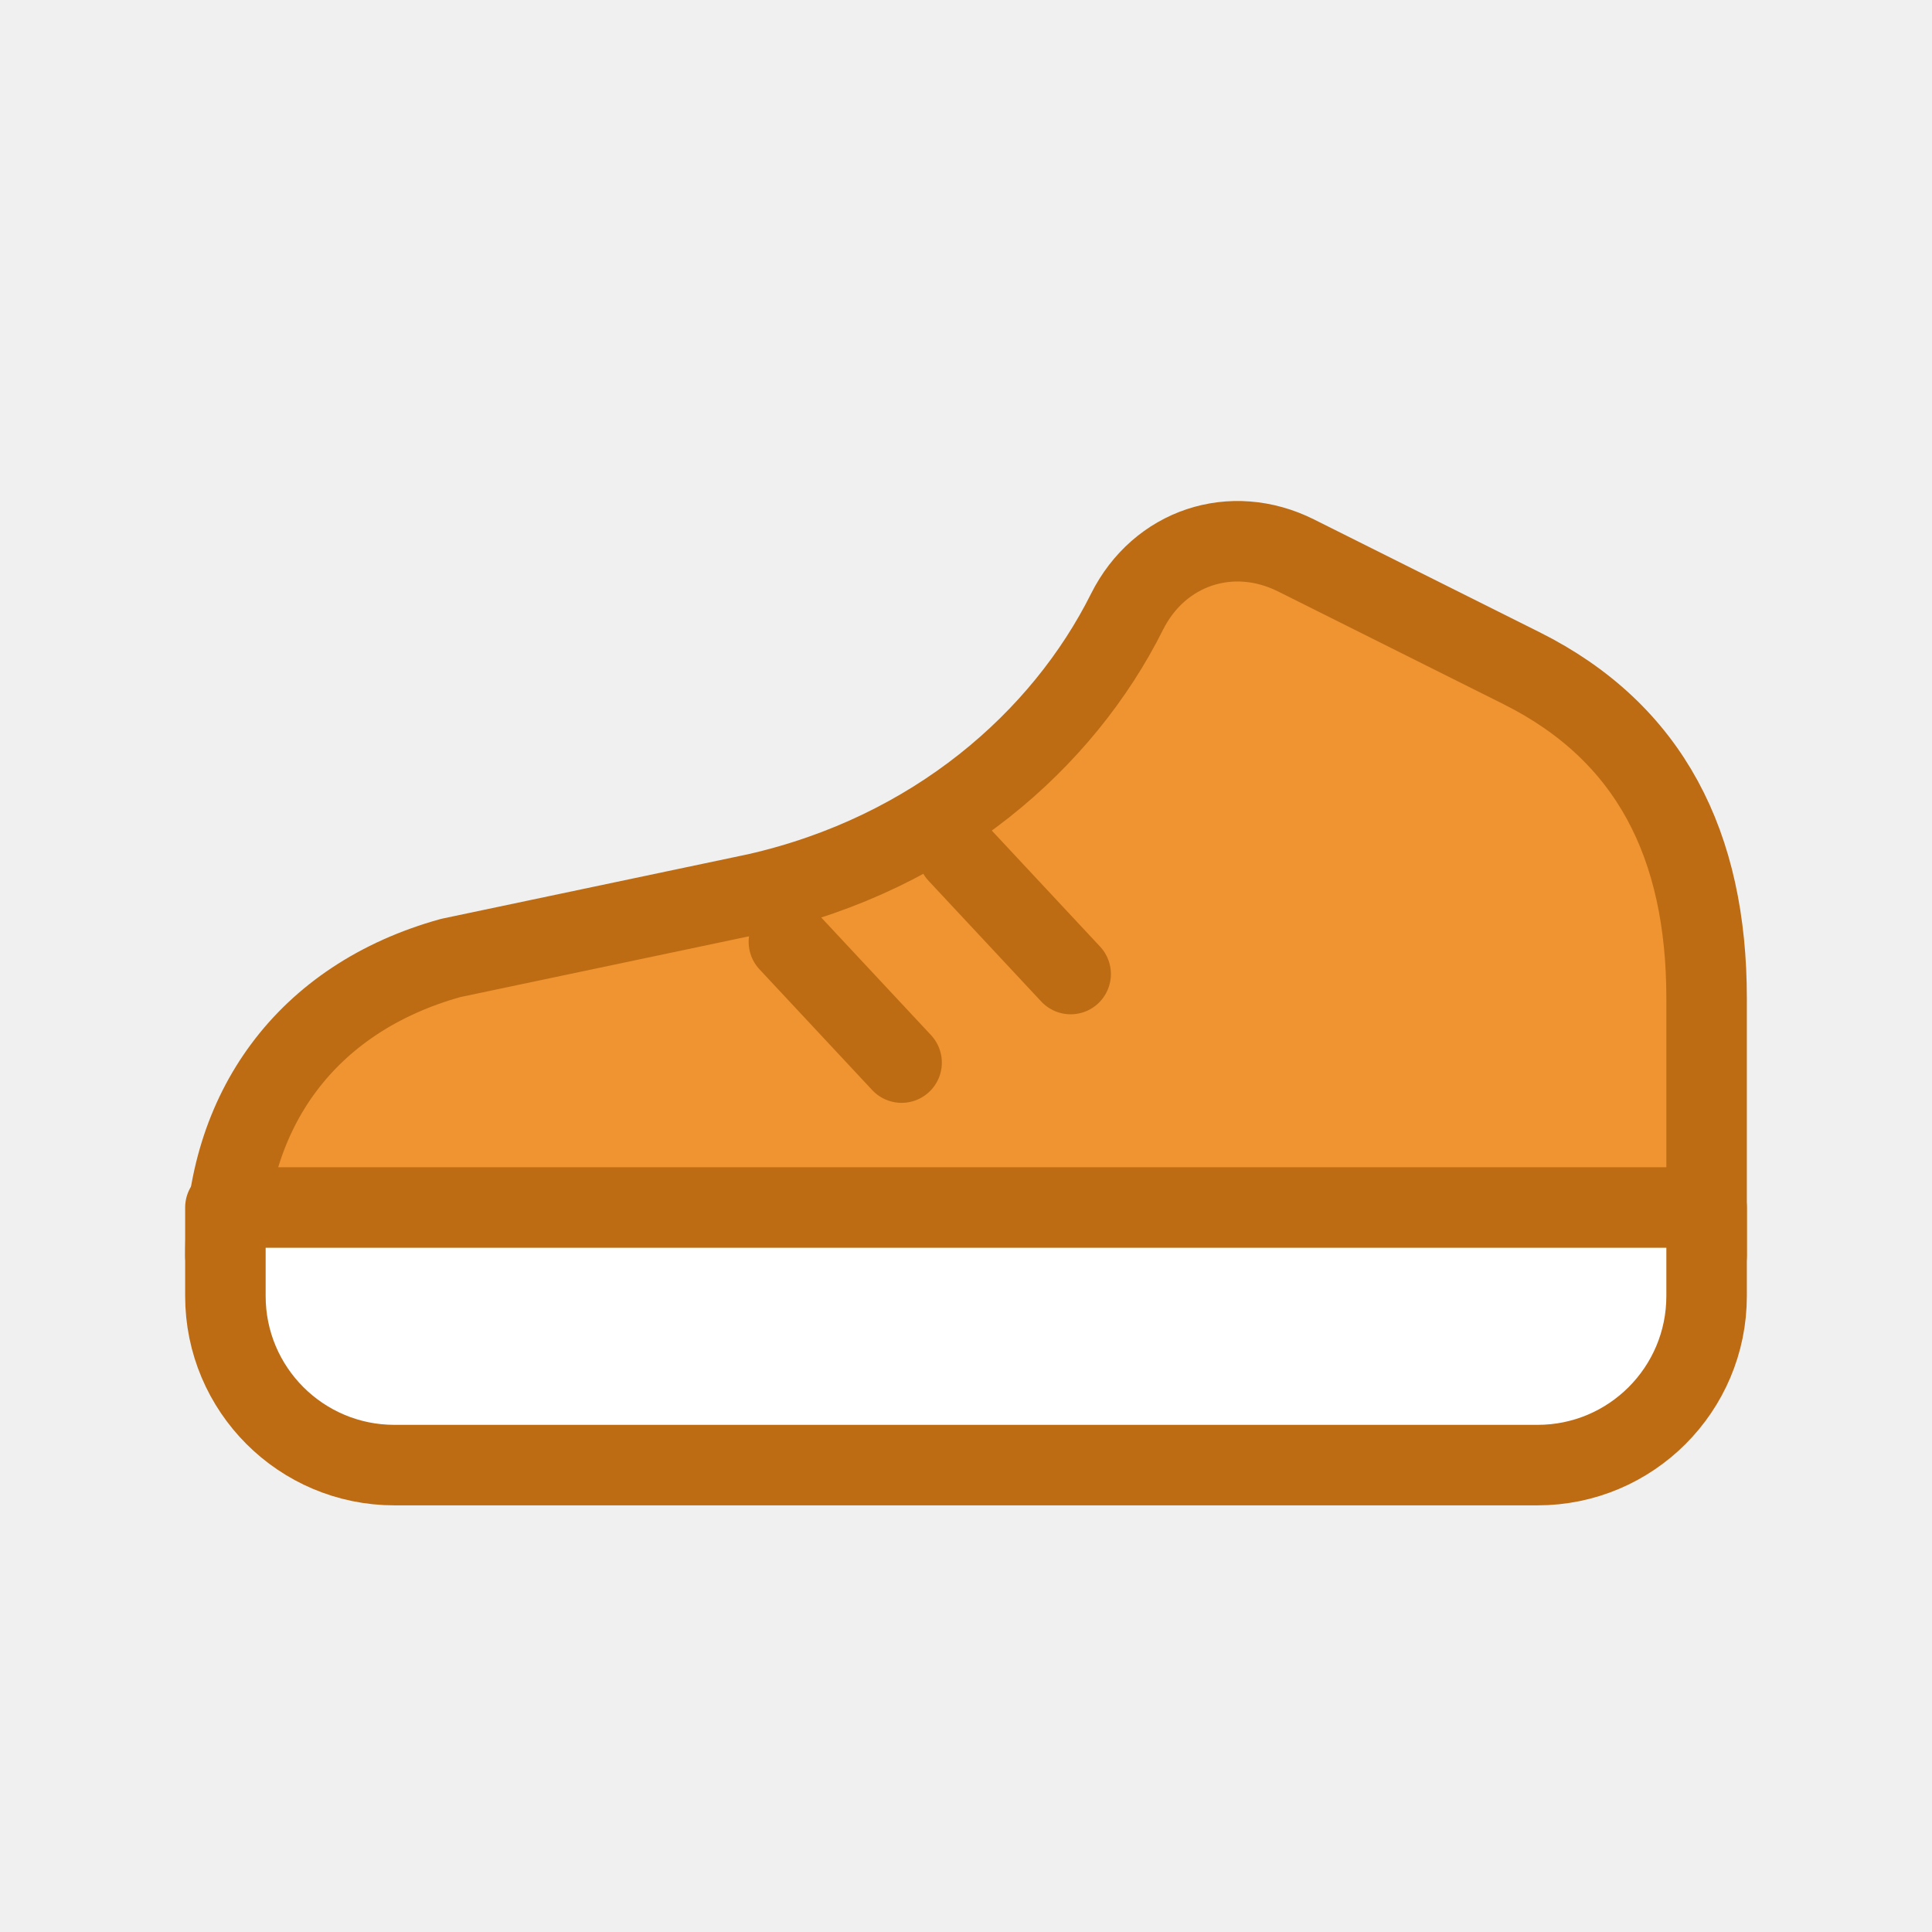
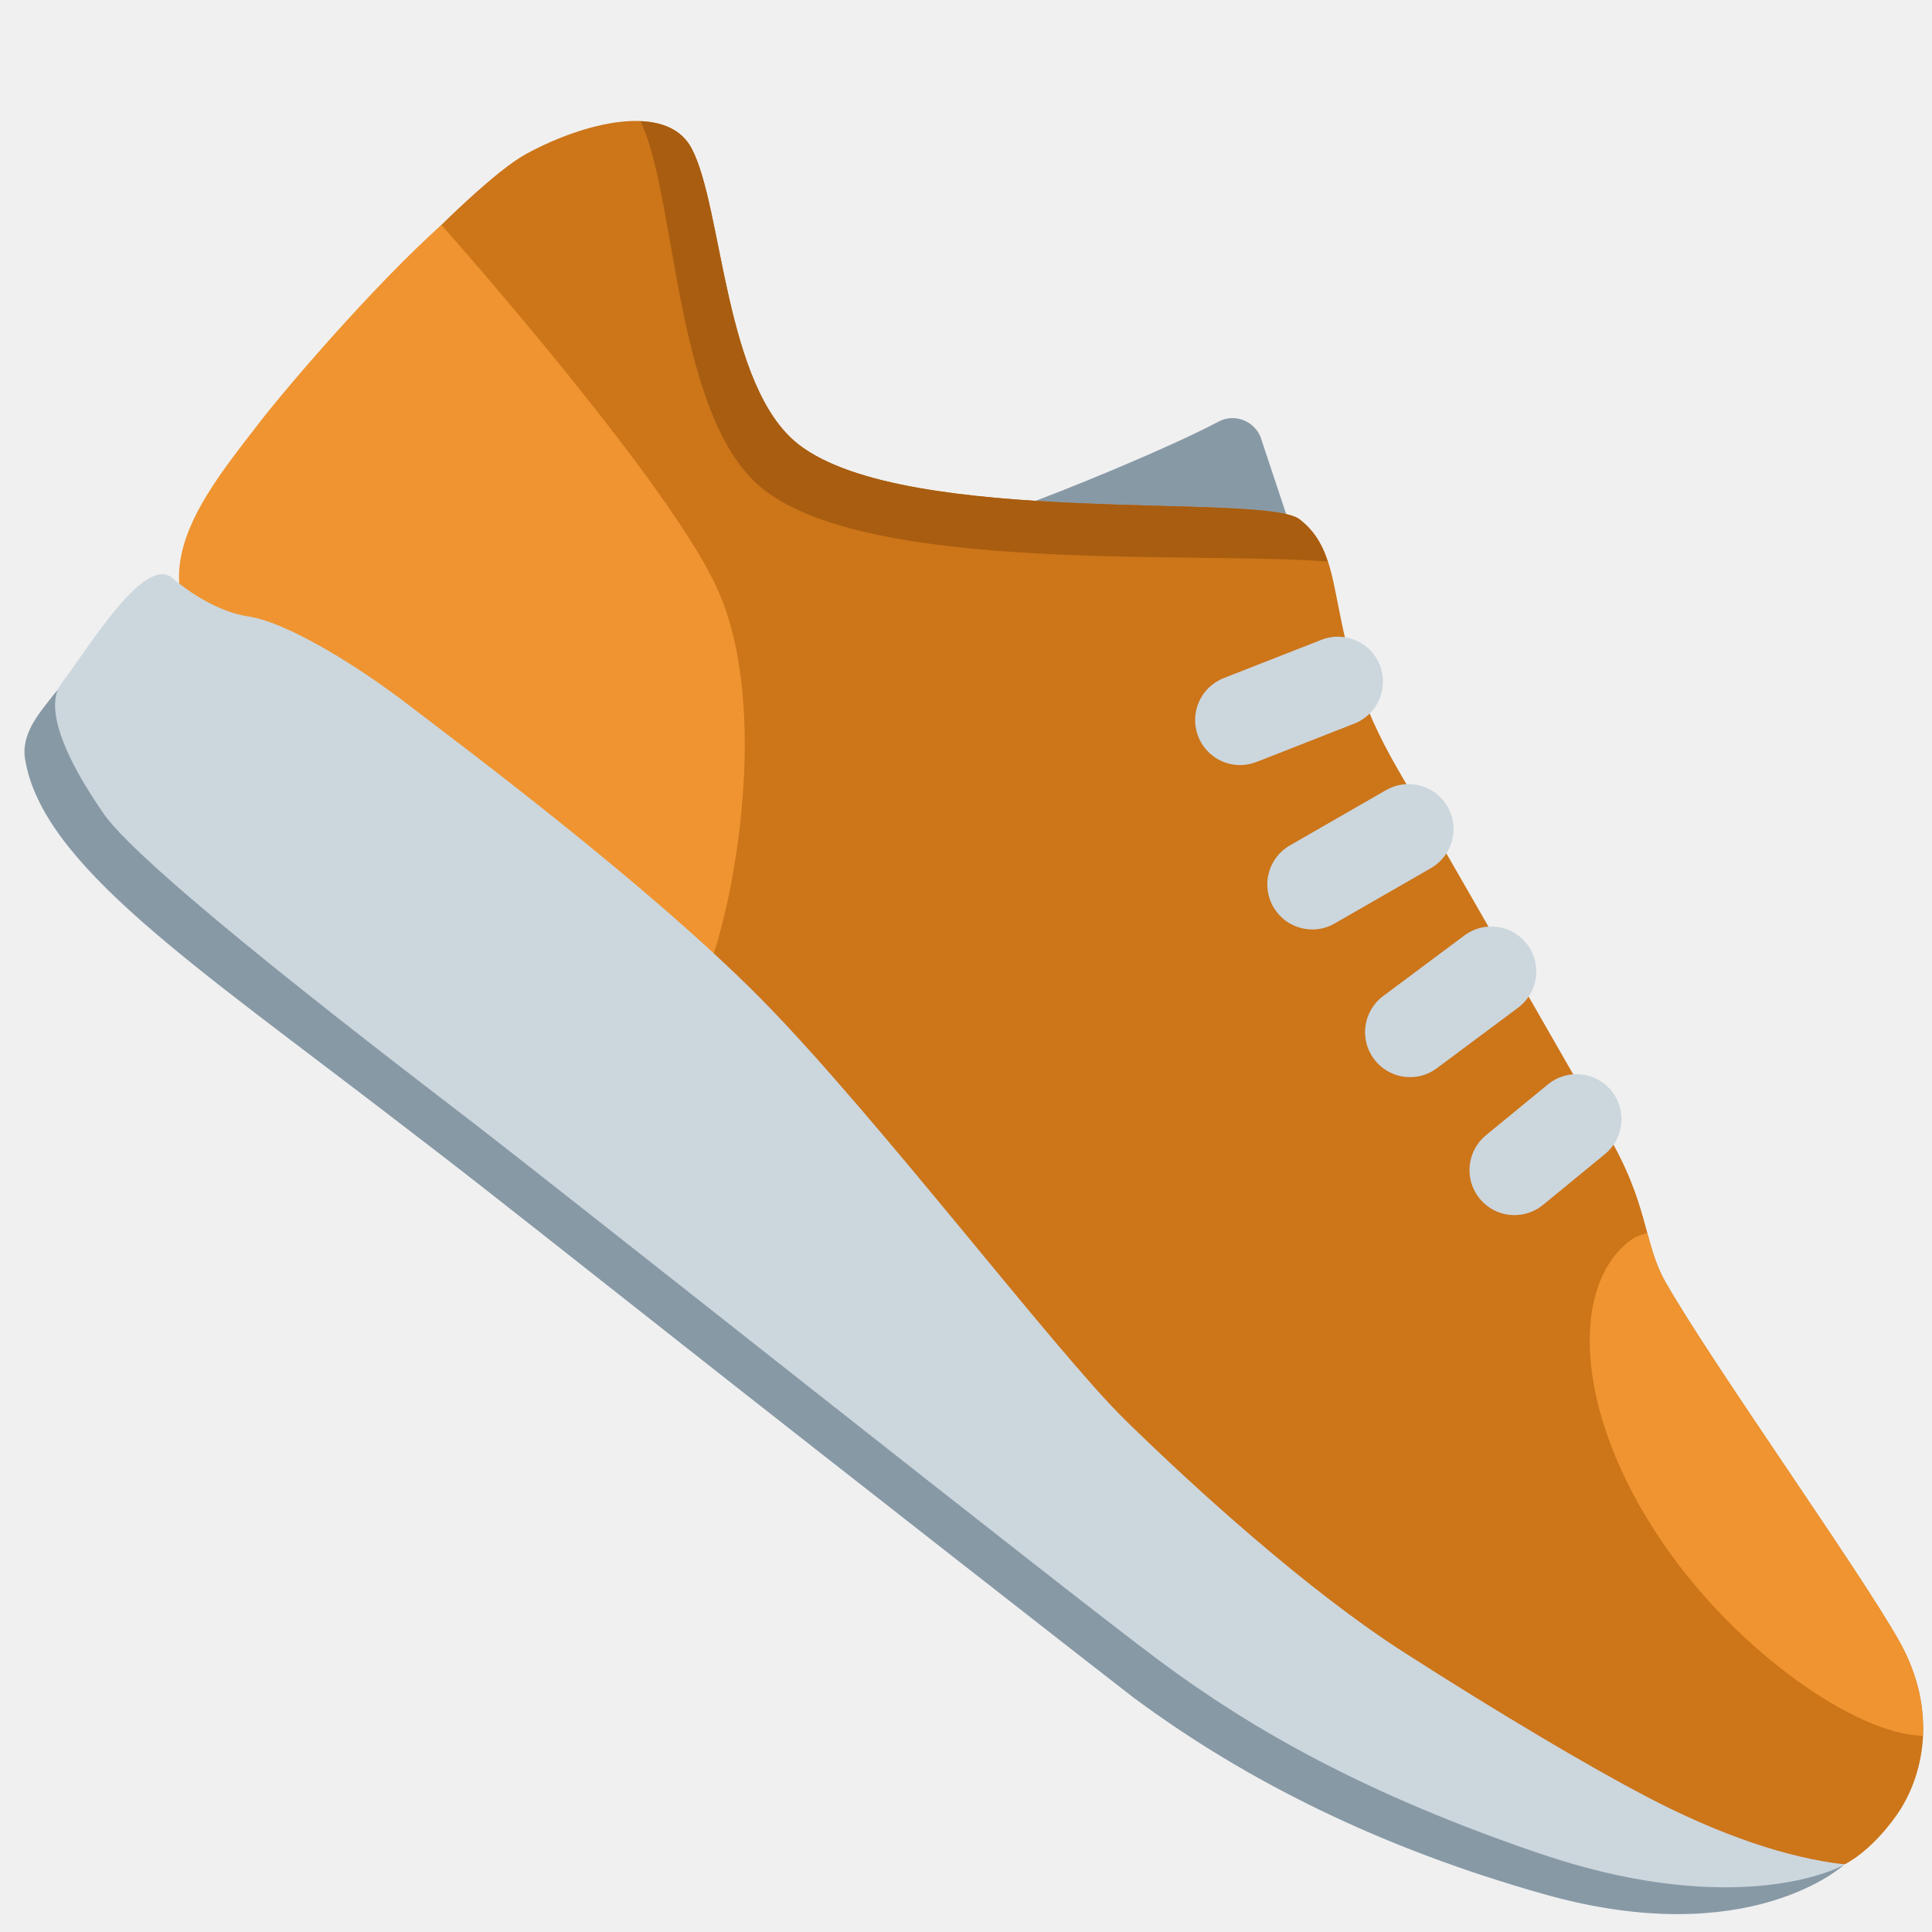
- <svg xmlns="http://www.w3.org/2000/svg" viewBox="0 0 24 24">
-   <path fill="#ef9430" stroke="#bd6c14" stroke-width="1" stroke-linejoin="round" d="M2.8 15.6 C2.8 13.8 3.8 12.4 5.6 11.9 L9.4 11.1 C11.6 10.6 13.2 9.2 14 7.6 C14.4 6.8 15.3 6.5 16.1 6.9 L18.9 8.3 C20.5 9.1 21.2 10.5 21.2 12.4 L21.2 15.6 Z" />
-   <path fill="#ffffff" stroke="#bd6c14" stroke-width="1" stroke-linejoin="round" d="M2.8 15 H21.2 V16.1 A2.1 2.1 0 0 1 19.1 18.2 H4.9 A2.1 2.1 0 0 1 2.8 16.1 Z" />
-   <path fill="none" stroke="#bd6c14" stroke-width="1" stroke-linecap="round" d="M9.8 11.7 L11.2 13.2 M11.9 10.6 L13.3 12.1" />
+ <svg xmlns="http://www.w3.org/2000/svg" viewBox="0 0 36 36">
+   <path fill="#8899A6" d="M24.161 10.166l-.676-2.034c-.134-.302-.49-.43-.781-.275-.918.487-2.944 1.318-3.684 1.575 1.419.505 3.499 1.503 4.511 1.396.384-.04.787-.308.63-.662zm10.21 24.574c-.399.225-6.509 1.692-18.621-8.906C12.083 22.625 1.2 12.879 1.341 12.547c0 0-.329.36-.602.736-.197.271-.319.559-.274.848.31 1.967 3.112 3.819 6.962 6.781l.549.422.363.279c.588.452 2.316 1.815 4.329 3.403 2.753 2.171 8.284 6.49 8.445 6.61 2.12 1.574 4.635 2.817 7.667 3.672 3.838 1.081 5.591-.558 5.591-.558z" />
+   <path fill="#CC7519" d="M34.371 34.74s.477-.219.97-.918c.493-.699.79-1.924.045-3.248-.745-1.323-3.456-5.121-4.345-6.671-.433-.755-.297-1.447-1.125-2.835 0 0-3.164-5.523-3.864-6.723-1.497-2.567-.84-3.902-1.837-4.668-.665-.511-7.306.166-9.327-1.389-1.397-1.074-1.418-4.428-2.003-5.526-.466-.875-2.02-.475-3.087.11S5.825 6.661 5.123 7.574s-1.601 1.909-1.679 2.928l-.079 1.018S19.226 26.67 23.74 29.726c7.697 5.211 10.631 5.014 10.631 5.014z" />
+   <path fill="#A85D10" d="M24.74 10.464c-.103-.314-.249-.575-.525-.788-.665-.511-7.306.167-9.327-1.389-1.397-1.074-1.418-4.429-2.003-5.526-.182-.341-.532-.485-.952-.502.69 1.4.621 5.574 2.312 6.874 2.038 1.569 8.016 1.133 10.495 1.331z" />
+   <path fill="#EF9430" d="M13.265 17.873c.505-1.472 1.044-4.915.074-6.962-.909-1.917-4.441-5.955-5.112-6.72C6.987 5.296 5.33 7.229 4.83 7.879c-.66.858-1.455 1.822-1.494 2.801-.014.352.087.51.087.51s9.822 6.741 9.842 6.683z" />
+   <path fill="#CCD6DD" d="M23.107 14.256c-.335 0-.65-.202-.78-.533-.169-.431.043-.917.474-1.087l1.823-.715c.43-.167.919.043 1.087.475.169.431-.043.917-.474 1.087l-1.823.715c-.101.039-.204.058-.307.058zm1.347 3.063c-.291 0-.573-.151-.728-.421-.231-.401-.093-.914.309-1.145l1.793-1.031c.402-.231.915-.092 1.145.309.231.401.093.914-.309 1.145l-1.793 1.031c-.132.076-.275.112-.417.112zm1.821 2.752c-.256 0-.509-.117-.673-.338-.277-.371-.2-.896.171-1.173l1.514-1.129c.371-.277.897-.201 1.173.171.277.372.2.897-.171 1.174l-1.514 1.128c-.15.113-.326.167-.5.167zm1.945 2.571c-.242 0-.482-.104-.648-.307-.294-.358-.241-.887.116-1.181l1.155-.948c.357-.293.887-.242 1.181.116s.241.887-.116 1.181l-1.155.948c-.157.128-.346.191-.533.191zM3.2 10.76s.675.612 1.425.726c.75.114 2.079.95 2.993 1.653.914.703 4.399 3.292 6.534 5.444s5.495 6.58 6.801 7.863c1.306 1.282 3.413 3.193 5.214 4.347s3.455 2.131 4.516 2.686c1.368.716 2.632 1.144 3.688 1.261-.368.216-2.313.946-5.69-.205-3.228-1.101-5.332-2.294-7.071-3.586-1.739-1.292-11.208-8.808-12.759-10.001-1.551-1.193-6.188-4.728-6.92-5.787-1.04-1.504-.99-2.162-.788-2.424.492-.641 1.531-2.382 2.057-1.977z" />
+   <path fill="#EF9430" d="M35.386 30.574c-.745-1.323-3.456-5.121-4.345-6.671-.174-.304-.257-.599-.347-.931-.091.034-.189.054-.269.109-1.154.792-1.148 3.185.571 5.687 1.378 2.006 3.59 3.552 4.832 3.576.026-.538-.088-1.142-.442-1.77z" />
</svg>
